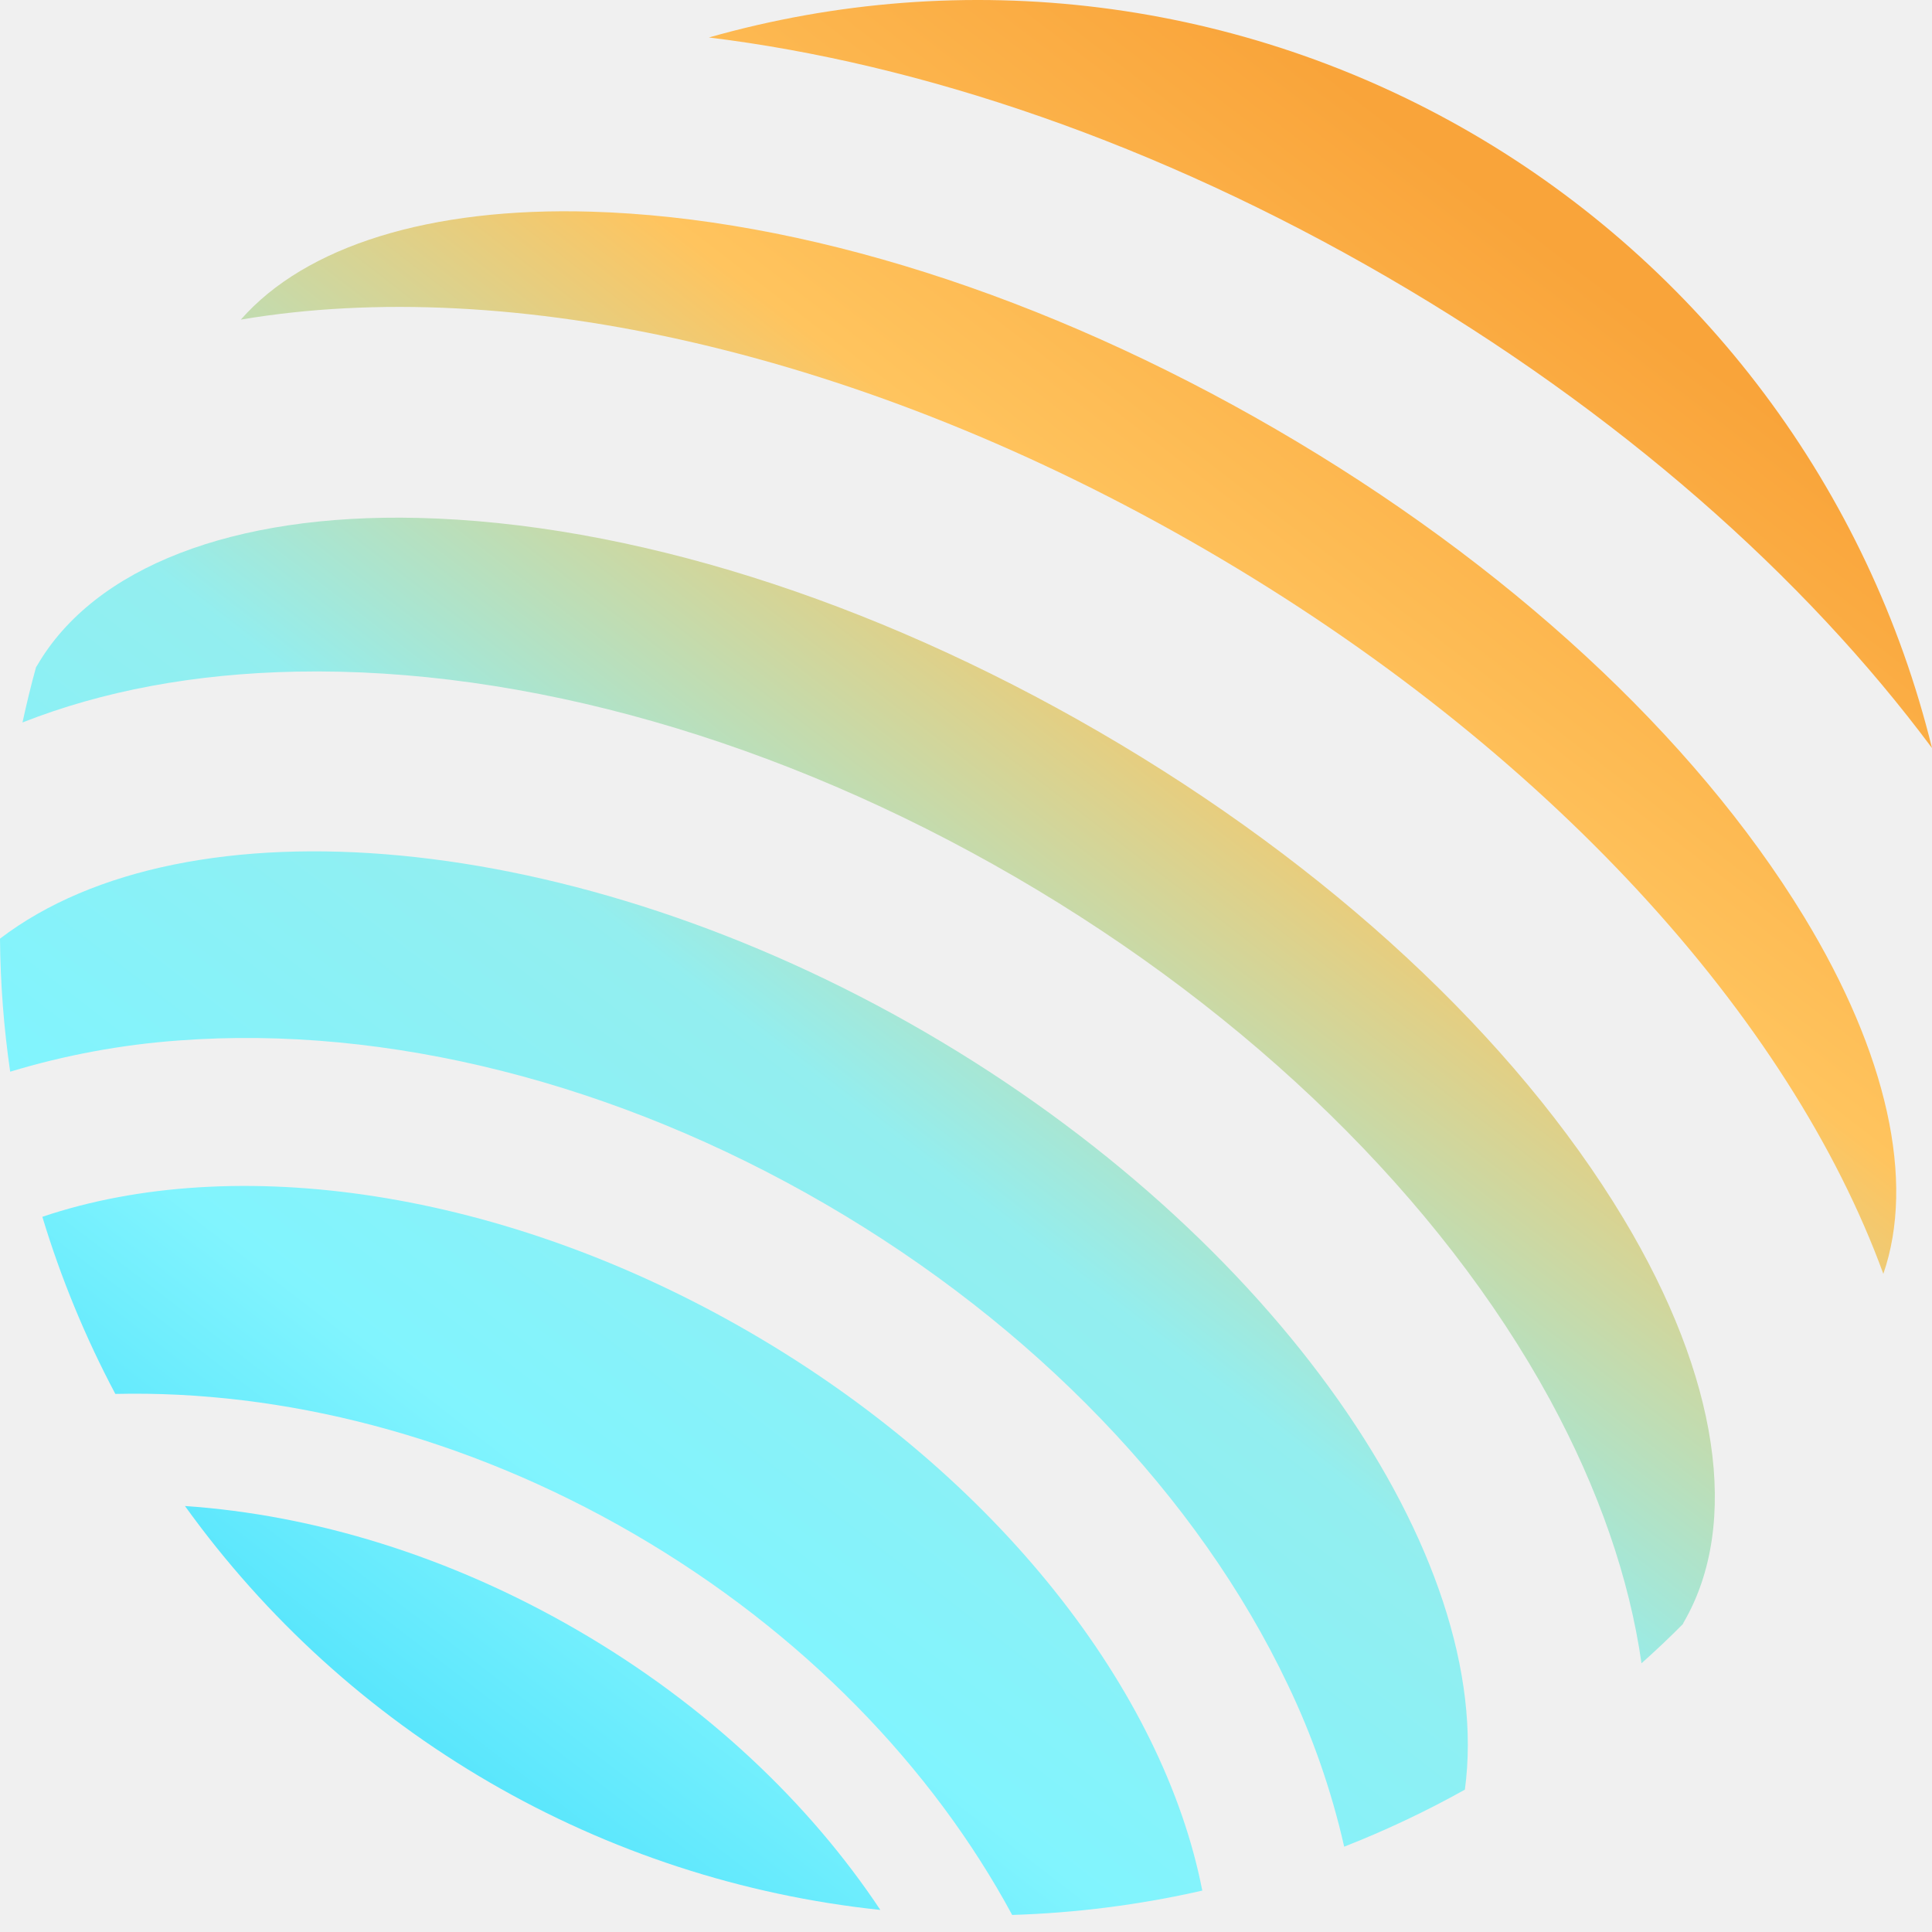
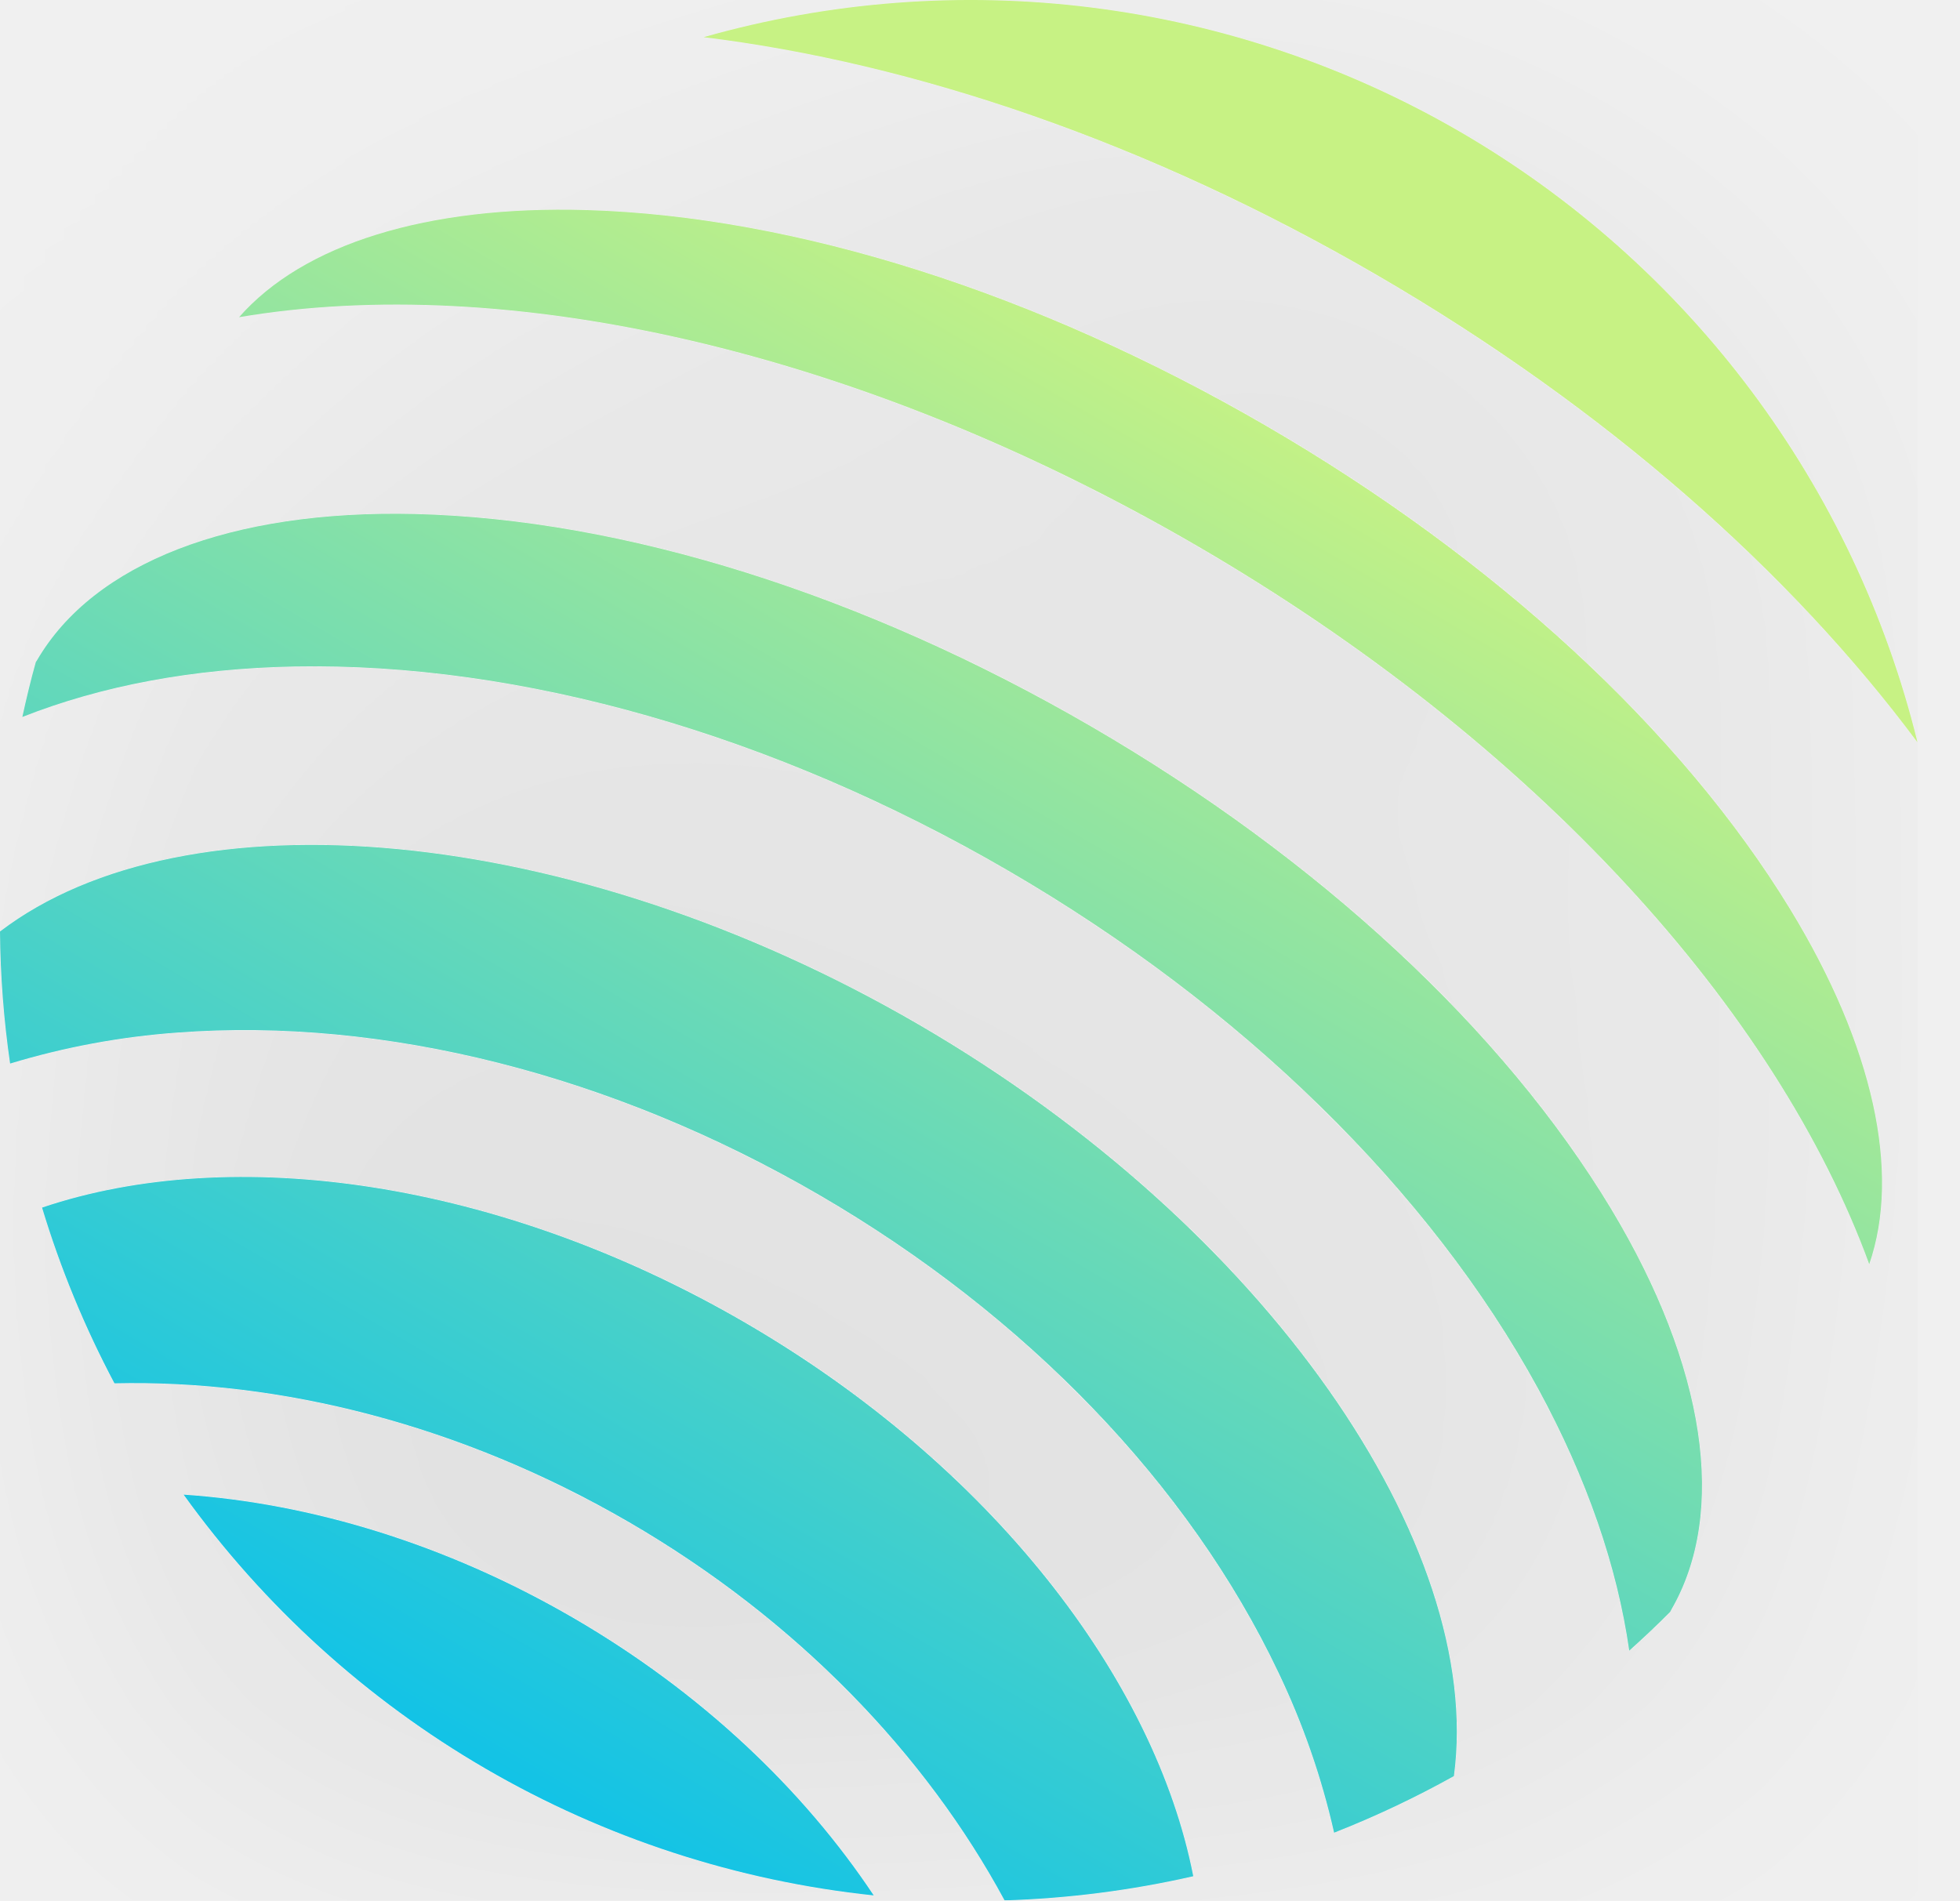
- <svg xmlns="http://www.w3.org/2000/svg" width="100" height="100" viewBox="0 0 100 100" fill="none">
-   <path d="M9.573 77.951C13.761 83.775 19.132 88.649 25.335 92.252C31.538 95.855 38.433 98.106 45.567 98.858C41.896 93.335 36.561 88.253 29.901 84.385C23.24 80.516 16.187 78.403 9.573 77.951Z" fill="url(#paint0_linear)" />
-   <path d="M38.851 68.981C26.018 61.525 12.13 59.626 2.192 62.982C3.151 66.153 4.417 69.223 5.97 72.149C14.604 71.949 24.031 74.294 32.803 79.389C41.575 84.484 48.285 91.515 52.39 99.117C55.703 99.015 58.999 98.593 62.23 97.857C60.221 87.563 51.679 76.437 38.851 68.981Z" fill="url(#paint1_linear)" />
-   <path d="M100 38.72C98.368 32.084 95.416 25.845 91.32 20.375C87.224 14.905 82.067 10.316 76.158 6.883C70.249 3.451 63.709 1.244 56.929 0.394C50.148 -0.455 43.266 0.071 36.693 1.94C47.673 3.284 59.862 7.407 71.816 14.351C83.769 21.295 93.397 29.841 100 38.72Z" fill="url(#paint2_linear)" />
-   <path d="M84.023 63.058C78.403 53.723 68.774 44.785 56.913 37.894C45.051 31.003 32.52 27.067 21.636 26.807C12.061 26.58 4.875 29.364 1.925 34.442C1.908 34.472 1.885 34.501 1.866 34.531C1.601 35.483 1.373 36.438 1.164 37.395C5.283 35.769 10.056 34.864 15.362 34.763C27.163 34.541 40.37 38.316 52.557 45.396C64.744 52.477 74.573 62.083 80.223 72.441C82.757 77.108 84.337 81.702 84.964 86.091C85.693 85.44 86.409 84.766 87.102 84.066C87.121 84.034 87.132 84 87.151 83.966C90.101 78.883 88.96 71.264 84.023 63.058Z" fill="url(#paint3_linear)" />
-   <path d="M47.888 53.425C29.724 42.873 9.652 41.22 0 48.584C0.019 50.889 0.195 53.19 0.527 55.471C3.367 54.611 6.293 54.069 9.252 53.855C20.039 53.044 31.93 56.049 42.721 62.322C53.513 68.594 62.019 77.44 66.659 87.205C67.941 89.88 68.919 92.691 69.575 95.584C71.722 94.742 73.809 93.756 75.822 92.632C77.438 80.598 66.057 63.98 47.888 53.425Z" fill="url(#paint4_linear)" />
-   <path d="M93.366 47.434C87.681 38.109 77.969 29.145 66.023 22.209C54.078 15.274 41.498 11.275 30.579 10.955C22.256 10.714 15.809 12.732 12.466 16.543C26.346 14.192 44.654 18.144 62.4 28.453C80.146 38.763 92.654 52.712 97.481 65.934C99.136 61.144 97.697 54.544 93.366 47.434Z" fill="url(#paint5_linear)" />
+ <svg xmlns="http://www.w3.org/2000/svg" width="33" height="32" viewBox="0 0 33 32" fill="none">
+   <g clip-path="url(#clip0_11565_169621)">
+     <g filter="url(#filter0_d_11565_169621)">
+       <path d="M3.091 25.167C4.443 27.047 6.177 28.62 8.18 29.784C10.182 30.947 12.408 31.674 14.711 31.916C13.526 30.133 11.804 28.493 9.654 27.244C7.503 25.995 5.226 25.312 3.091 25.167Z" fill="url(#paint0_linear_11565_169621)" />
+       <path d="M12.543 22.27C8.4 19.864 3.916 19.25 0.708 20.334C1.017 21.358 1.426 22.349 1.927 23.293C4.715 23.229 7.759 23.986 10.591 25.631C13.423 27.276 15.589 29.546 16.914 32C17.984 31.967 19.048 31.831 20.091 31.593C19.443 28.27 16.685 24.678 12.543 22.27Z" fill="url(#paint1_linear_11565_169621)" />
+       <path d="M32.285 12.501C31.759 10.358 30.805 8.344 29.483 6.578C28.16 4.812 26.496 3.331 24.588 2.222C22.68 1.114 20.569 0.402 18.38 0.127C16.19 -0.147 13.968 0.023 11.846 0.626C15.392 1.06 19.327 2.391 23.186 4.633C27.045 6.875 30.153 9.634 32.285 12.501Z" fill="url(#paint2_linear_11565_169621)" />
+       <path d="M27.127 20.358C25.312 17.345 22.204 14.459 18.374 12.234C14.545 10.009 10.499 8.739 6.985 8.655C3.894 8.582 1.574 9.48 0.622 11.12C0.616 11.129 0.609 11.139 0.603 11.148C0.517 11.456 0.443 11.764 0.376 12.073C1.706 11.548 3.246 11.256 4.96 11.223C8.77 11.152 13.033 12.37 16.968 14.656C20.903 16.942 24.076 20.044 25.9 23.388C26.718 24.894 27.229 26.378 27.431 27.795C27.666 27.584 27.897 27.367 28.121 27.141C28.127 27.131 28.131 27.12 28.137 27.109C29.089 25.468 28.721 23.008 27.127 20.358Z" fill="url(#paint3_linear_11565_169621)" />
+       <path d="M15.461 17.248C9.597 13.842 3.116 13.308 0 15.685C0.006 16.43 0.063 17.173 0.17 17.909C1.087 17.631 2.032 17.456 2.987 17.387C6.47 17.125 10.309 18.096 13.793 20.121C17.277 22.146 20.023 25.002 21.521 28.154C21.935 29.018 22.251 29.925 22.462 30.86C23.155 30.588 23.829 30.269 24.479 29.907C25.001 26.021 21.327 20.656 15.461 17.248Z" fill="url(#paint4_linear_11565_169621)" />
+       <path d="M30.143 15.314C28.308 12.304 25.172 9.41 21.316 7.17C17.459 4.931 13.398 3.64 9.873 3.537C7.185 3.459 5.104 4.111 4.025 5.341C8.506 4.582 14.417 5.858 20.146 9.186C25.875 12.515 29.913 17.018 31.472 21.287C32.006 19.741 31.542 17.61 30.143 15.314Z" fill="url(#paint5_linear_11565_169621)" />
+     </g>
+   </g>
  <defs>
-     <linearGradient id="paint0_linear" x1="81" y1="13" x2="15" y2="99" gradientUnits="userSpaceOnUse">
-       <stop stop-color="#F9A43A" />
-       <stop offset="0.25" stop-color="#FFC45E" />
-       <stop offset="0.531" stop-color="#93EEEF" />
-       <stop offset="0.76" stop-color="#81F4FE" />
-       <stop offset="1" stop-color="#3BDBFB" />
+     <filter id="filter0_d_11565_169621" x="-22.745" y="-20.47" width="77.775" height="77.49" filterUnits="userSpaceOnUse" color-interpolation-filters="sRGB">
+       <feFlood flood-opacity="0" result="BackgroundImageFix" />
+       <feColorMatrix in="SourceAlpha" type="matrix" values="0 0 0 0 0 0 0 0 0 0 0 0 0 0 0 0 0 0 127 0" result="hardAlpha" />
+       <feOffset dy="2.274" />
+       <feGaussianBlur stdDeviation="11.372" />
+       <feComposite in2="hardAlpha" operator="out" />
+       <feColorMatrix type="matrix" values="0 0 0 0 0 0 0 0 0 0 0 0 0 0 0 0 0 0 0.1 0" />
+       <feBlend mode="normal" in2="BackgroundImageFix" result="effect1_dropShadow_11565_169621" />
+       <feBlend mode="normal" in="SourceGraphic" in2="effect1_dropShadow_11565_169621" result="shape" />
+     </filter>
+     <linearGradient id="paint0_linear_11565_169621" x1="21.5" y1="6.5" x2="6.667" y2="32" gradientUnits="userSpaceOnUse">
+       <stop offset="0" stop-color="#C7F284" />
+       <stop offset="1" stop-color="#00BEF0" />
    </linearGradient>
-     <linearGradient id="paint1_linear" x1="81" y1="13" x2="15" y2="99" gradientUnits="userSpaceOnUse">
-       <stop stop-color="#F9A43A" />
-       <stop offset="0.25" stop-color="#FFC45E" />
-       <stop offset="0.531" stop-color="#93EEEF" />
-       <stop offset="0.76" stop-color="#81F4FE" />
-       <stop offset="1" stop-color="#3BDBFB" />
+     <linearGradient id="paint1_linear_11565_169621" x1="21.5" y1="6.5" x2="6.667" y2="32" gradientUnits="userSpaceOnUse">
+       <stop offset="0" stop-color="#C7F284" />
+       <stop offset="1" stop-color="#00BEF0" />
    </linearGradient>
-     <linearGradient id="paint2_linear" x1="81" y1="13" x2="15" y2="99" gradientUnits="userSpaceOnUse">
-       <stop stop-color="#F9A43A" />
-       <stop offset="0.25" stop-color="#FFC45E" />
-       <stop offset="0.531" stop-color="#93EEEF" />
-       <stop offset="0.76" stop-color="#81F4FE" />
-       <stop offset="1" stop-color="#3BDBFB" />
+     <linearGradient id="paint2_linear_11565_169621" x1="21.5" y1="6.5" x2="6.667" y2="32" gradientUnits="userSpaceOnUse">
+       <stop offset="0" stop-color="#C7F284" />
+       <stop offset="1" stop-color="#00BEF0" />
    </linearGradient>
-     <linearGradient id="paint3_linear" x1="81" y1="13" x2="15" y2="99" gradientUnits="userSpaceOnUse">
-       <stop stop-color="#F9A43A" />
-       <stop offset="0.25" stop-color="#FFC45E" />
-       <stop offset="0.531" stop-color="#93EEEF" />
-       <stop offset="0.76" stop-color="#81F4FE" />
-       <stop offset="1" stop-color="#3BDBFB" />
+     <linearGradient id="paint3_linear_11565_169621" x1="21.5" y1="6.5" x2="6.667" y2="32" gradientUnits="userSpaceOnUse">
+       <stop offset="0" stop-color="#C7F284" />
+       <stop offset="1" stop-color="#00BEF0" />
    </linearGradient>
-     <linearGradient id="paint4_linear" x1="81" y1="13" x2="15" y2="99" gradientUnits="userSpaceOnUse">
-       <stop stop-color="#F9A43A" />
-       <stop offset="0.25" stop-color="#FFC45E" />
-       <stop offset="0.531" stop-color="#93EEEF" />
-       <stop offset="0.76" stop-color="#81F4FE" />
-       <stop offset="1" stop-color="#3BDBFB" />
+     <linearGradient id="paint4_linear_11565_169621" x1="21.5" y1="6.5" x2="6.667" y2="32" gradientUnits="userSpaceOnUse">
+       <stop offset="0" stop-color="#C7F284" />
+       <stop offset="1" stop-color="#00BEF0" />
    </linearGradient>
-     <linearGradient id="paint5_linear" x1="81" y1="13" x2="15" y2="99" gradientUnits="userSpaceOnUse">
-       <stop stop-color="#F9A43A" />
-       <stop offset="0.25" stop-color="#FFC45E" />
-       <stop offset="0.531" stop-color="#93EEEF" />
-       <stop offset="0.76" stop-color="#81F4FE" />
-       <stop offset="1" stop-color="#3BDBFB" />
+     <linearGradient id="paint5_linear_11565_169621" x1="21.5" y1="6.5" x2="6.667" y2="32" gradientUnits="userSpaceOnUse">
+       <stop offset="0" stop-color="#C7F284" />
+       <stop offset="1" stop-color="#00BEF0" />
    </linearGradient>
+     <clipPath id="clip0_11565_169621">
+       <rect width="32.285" height="32" fill="white" />
+     </clipPath>
  </defs>
</svg>
